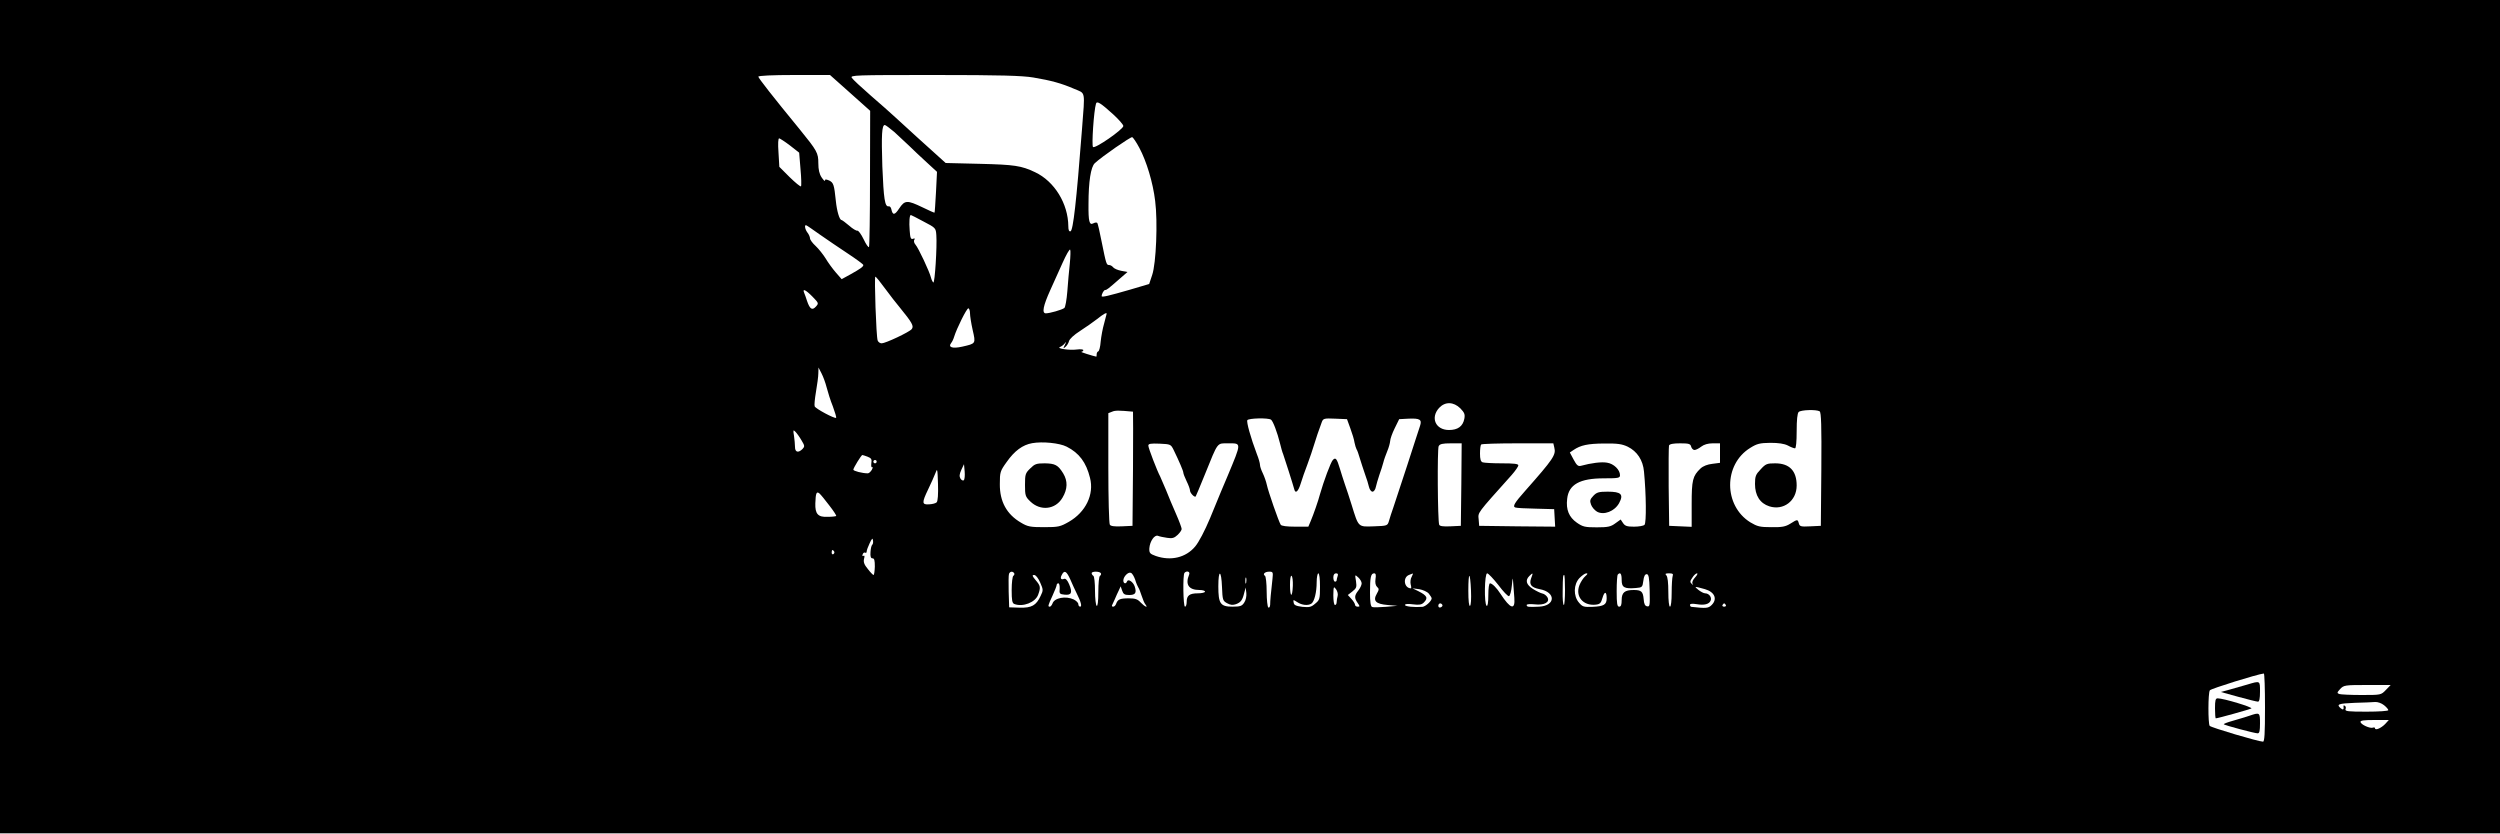
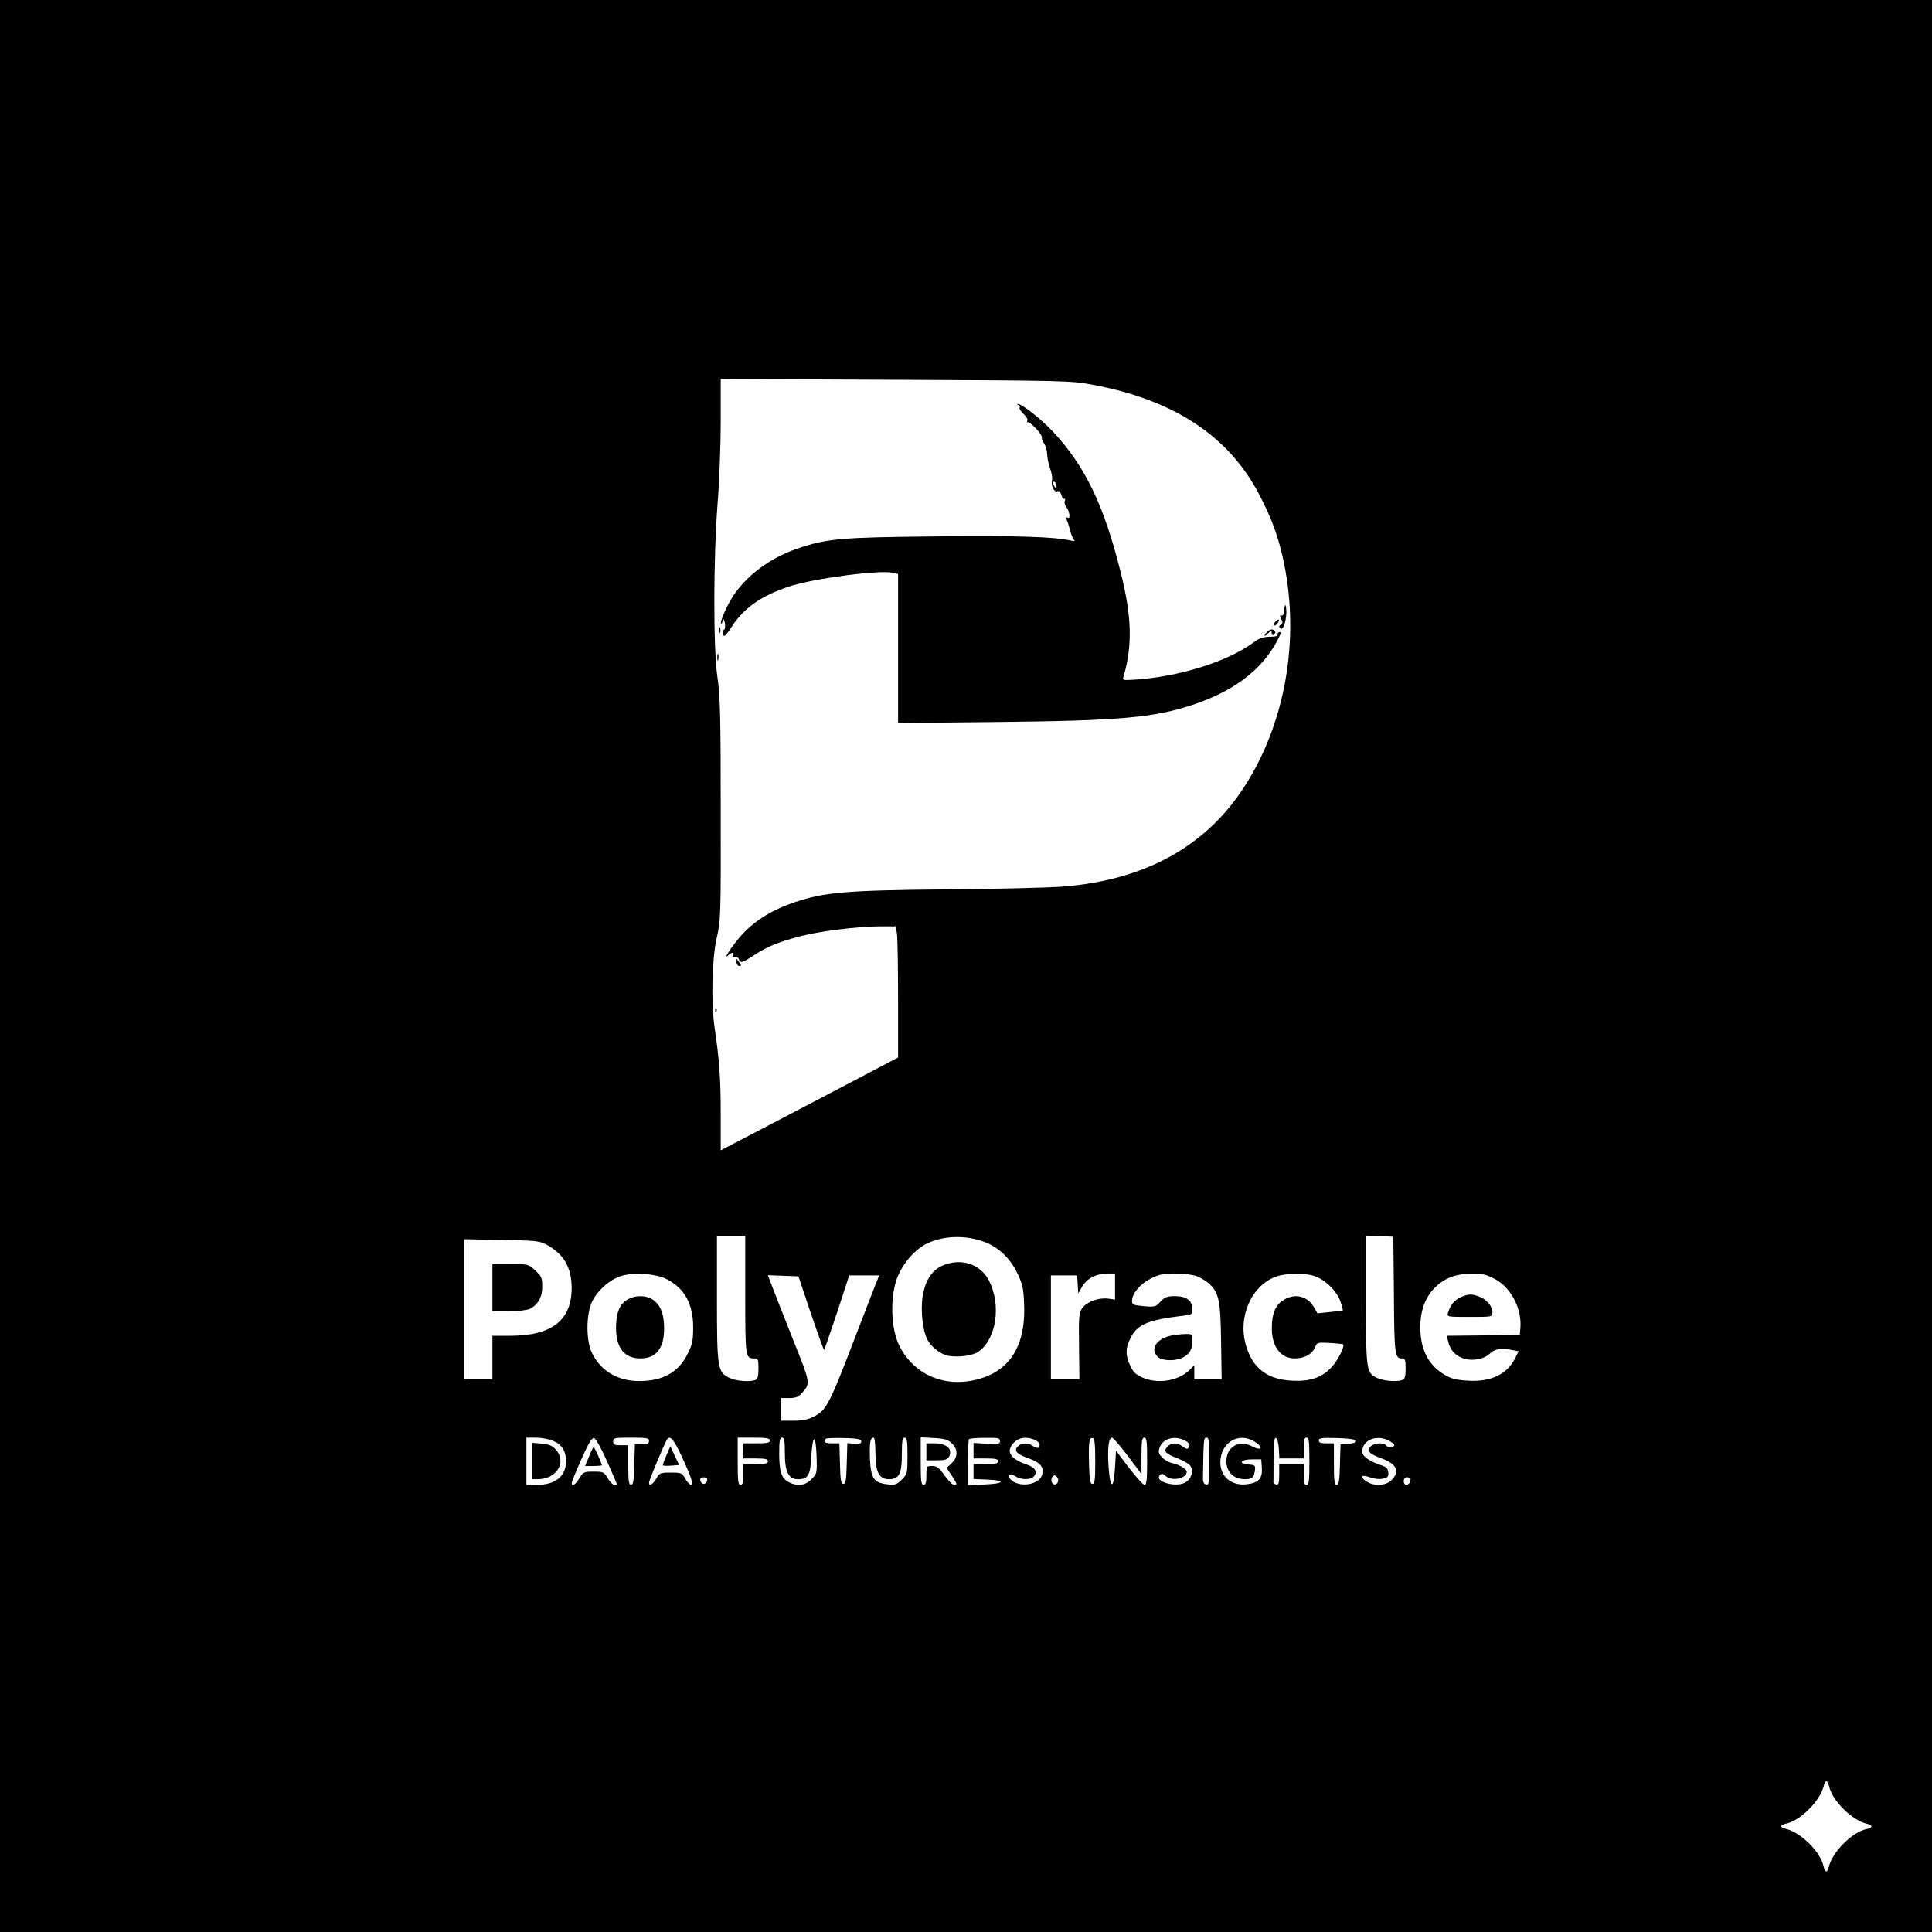
- <svg xmlns="http://www.w3.org/2000/svg" version="1.0" width="1500pt" height="500pt" viewBox="0 0 1500 500" preserveAspectRatio="xMidYMid meet">
-   <g transform="translate(0,500) scale(0.1,-0.1)" fill="#000000" stroke="none">
-     <path d="M0 2500 l0 -2500 7500 0 7500 0 0 2500 0 2500 -7500 0 -7500 0 0 -2500z m5061 1978 c45 -40 99 -89 121 -108 l39 -35 -1 -404 c0 -222 -3 -408 -6 -413 -3 -5 -18 16 -32 46 -15 31 -32 54 -38 52 -5 -2 -28 11 -49 30 -22 19 -43 34 -46 34 -12 0 -28 54 -34 115 -10 97 -14 109 -40 122 -19 8 -25 8 -25 0 0 -7 -9 2 -20 18 -14 21 -20 47 -20 86 0 61 -7 74 -111 202 -164 200 -249 309 -249 317 0 6 86 10 215 10 l215 0 81 -72z m1139 57 c107 -18 169 -35 245 -68 70 -30 65 -5 47 -242 -34 -440 -53 -607 -69 -613 -9 -2 -13 8 -13 30 -1 136 -83 270 -200 325 -82 39 -123 45 -330 50 l-206 5 -41 37 c-56 50 -207 187 -262 238 -25 24 -92 82 -147 130 -56 49 -107 96 -113 106 -11 16 15 17 496 17 397 0 527 -4 593 -15z m478 -220 c34 -31 62 -63 62 -71 0 -20 -170 -138 -182 -126 -9 9 5 218 18 260 5 18 27 5 102 -63z m-1312 -107 c26 -24 66 -61 89 -83 22 -22 69 -66 104 -98 l63 -58 -6 -121 c-4 -67 -7 -123 -9 -124 -1 -1 -34 13 -72 32 -92 44 -106 44 -140 -7 -27 -41 -39 -42 -47 -4 -2 11 -10 19 -16 17 -23 -4 -30 44 -38 240 -6 189 -3 248 15 248 4 0 30 -19 57 -42z m1470 -95 c43 -80 82 -209 95 -319 16 -124 6 -374 -18 -444 l-18 -54 -115 -34 c-128 -37 -170 -47 -170 -39 0 14 13 37 21 37 9 0 16 5 89 69 l45 39 -37 7 c-21 4 -42 13 -49 21 -6 8 -17 14 -25 14 -15 0 -17 5 -44 139 -11 58 -23 108 -26 113 -3 4 -13 4 -24 -2 -24 -13 -30 11 -29 115 0 136 14 224 38 246 40 38 215 159 224 156 6 -2 25 -30 43 -64z m-2096 14 l55 -43 8 -98 c5 -53 6 -100 3 -104 -4 -3 -34 22 -68 55 l-62 62 -5 85 c-4 55 -2 86 4 86 5 -1 35 -20 65 -43z m801 -456 c73 -38 74 -39 77 -82 5 -66 -9 -290 -18 -284 -4 3 -11 16 -14 29 -9 37 -76 179 -93 198 -8 9 -12 22 -7 29 5 8 2 11 -8 6 -13 -4 -17 5 -20 51 -4 49 -1 92 7 92 1 0 36 -17 76 -39z m-621 -79 c41 -29 117 -80 168 -114 50 -33 92 -64 92 -68 0 -10 -16 -22 -77 -56 l-53 -29 -35 40 c-19 22 -47 60 -61 84 -15 24 -42 58 -60 75 -19 17 -34 38 -34 46 0 8 -7 24 -15 34 -16 21 -20 50 -7 44 4 -1 41 -27 82 -56z m1499 -172 c-5 -41 -11 -117 -15 -168 -4 -50 -12 -96 -18 -100 -14 -11 -88 -32 -111 -32 -25 0 -16 45 27 140 19 41 52 114 73 162 22 49 42 85 46 80 3 -4 2 -41 -2 -82z m-1108 -152 c29 -39 68 -90 87 -112 75 -92 87 -113 72 -131 -15 -18 -157 -85 -180 -85 -10 0 -21 8 -24 17 -9 22 -21 383 -14 383 4 0 30 -32 59 -72z m-436 -48 c38 -39 38 -40 20 -60 -22 -24 -36 -15 -53 35 -5 17 -13 38 -17 48 -12 28 9 19 50 -23z m945 -99 c0 -16 7 -61 16 -101 19 -83 20 -81 -63 -100 -59 -13 -86 -4 -66 22 6 7 14 24 18 38 15 49 75 170 85 170 5 0 10 -13 10 -29z m820 -3 c0 -2 -7 -28 -15 -58 -9 -30 -18 -80 -21 -110 -2 -30 -9 -56 -14 -58 -6 -2 -10 -10 -10 -18 0 -8 -1 -14 -2 -14 -24 5 -100 29 -90 29 6 1 12 5 12 10 0 5 -18 7 -39 4 -44 -6 -125 6 -101 15 8 3 21 12 28 21 11 13 11 12 1 -9 -11 -22 -11 -24 3 -12 9 7 19 23 22 35 3 13 30 38 66 61 34 22 80 54 103 72 36 29 57 41 57 32z m-1680 -443 c7 -27 23 -79 37 -113 13 -35 22 -66 20 -69 -8 -7 -124 55 -129 69 -3 7 1 47 8 88 7 41 14 91 14 110 l1 35 18 -35 c10 -19 24 -57 31 -85z m3802 -125 c25 -26 29 -36 24 -63 -9 -45 -39 -67 -92 -67 -81 0 -113 74 -59 133 36 38 86 37 127 -3z m-1964 -20 c1 0 1 -154 0 -342 l-3 -343 -64 -3 c-45 -2 -67 1 -72 10 -5 7 -9 161 -9 341 l0 328 23 9 c18 8 40 8 125 0z m4120 2 c9 -7 12 -83 10 -348 l-3 -339 -63 -3 c-57 -3 -64 -1 -69 18 -7 25 -8 25 -51 -2 -29 -18 -50 -22 -114 -21 -69 0 -84 4 -126 29 -161 100 -162 348 0 447 40 25 57 29 120 30 49 0 83 -5 105 -16 18 -10 37 -17 43 -17 6 0 10 38 10 103 0 67 4 107 12 115 13 13 106 16 126 4z m-3292 -50 c12 -8 38 -77 54 -142 6 -25 14 -54 19 -65 7 -19 60 -185 67 -212 7 -27 24 -11 38 35 8 26 26 79 41 117 14 39 32 90 39 115 13 42 27 85 47 138 8 21 14 23 80 20 l71 -3 20 -55 c11 -30 23 -68 25 -85 3 -16 9 -34 12 -40 4 -5 13 -30 20 -55 8 -25 21 -67 31 -95 10 -27 21 -62 24 -77 4 -16 13 -28 21 -28 8 0 17 12 20 28 3 15 13 47 21 72 9 25 20 59 24 75 4 17 15 47 24 69 9 21 16 48 17 60 0 11 12 46 27 76 l27 55 55 3 c70 3 83 -5 70 -44 -5 -16 -40 -121 -76 -234 -37 -113 -75 -227 -84 -255 -10 -27 -21 -63 -26 -80 -9 -30 -10 -30 -91 -33 -95 -3 -91 -8 -133 128 -13 41 -31 98 -41 125 -9 28 -23 69 -29 91 -19 63 -26 72 -43 54 -13 -14 -55 -128 -77 -205 -10 -39 -39 -122 -56 -162 l-14 -33 -79 0 c-50 0 -83 4 -87 12 -12 19 -75 200 -83 239 -4 19 -15 50 -24 69 -9 18 -17 41 -17 50 0 10 -8 39 -19 66 -37 98 -63 192 -57 203 8 12 125 15 142 3z m-2817 -124 c20 -33 20 -37 6 -52 -25 -25 -45 -20 -45 12 0 15 -3 45 -6 67 -6 35 -5 38 8 25 8 -8 25 -31 37 -52z m1591 -38 c75 -38 117 -94 140 -187 26 -100 -26 -206 -127 -264 -51 -29 -62 -32 -148 -32 -83 0 -99 3 -139 27 -86 50 -128 127 -127 232 0 71 2 78 41 132 47 67 96 103 153 113 62 11 164 1 207 -21z m642 -20 c33 -68 58 -126 58 -136 0 -6 9 -29 20 -52 11 -22 20 -47 20 -55 0 -15 27 -43 34 -36 2 2 27 63 56 134 80 197 70 185 140 185 80 0 80 7 -4 -195 -21 -48 -51 -121 -106 -255 -31 -74 -67 -143 -89 -169 -56 -67 -146 -88 -236 -57 -36 13 -40 18 -39 46 3 42 31 83 52 75 9 -4 34 -9 55 -12 30 -5 43 -1 62 17 14 13 25 29 25 36 0 7 -15 48 -34 91 -19 43 -46 107 -60 143 -15 36 -31 72 -35 81 -18 33 -71 171 -71 185 0 12 13 14 68 12 66 -3 67 -4 84 -38z m1726 -207 l-3 -248 -63 -3 c-44 -2 -64 1 -67 10 -9 26 -12 453 -3 471 7 13 22 17 74 17 l64 0 -2 -247z m558 221 c11 -43 -6 -68 -174 -258 -65 -73 -78 -95 -60 -101 7 -3 63 -6 123 -7 l110 -3 3 -53 3 -52 -228 2 -228 3 -3 38 c-4 44 -14 30 198 267 22 25 40 51 40 58 0 9 -26 12 -99 12 -55 0 -106 3 -115 6 -12 4 -16 20 -16 53 0 26 3 51 7 54 3 4 102 7 219 7 l214 0 6 -26z m440 6 c57 -28 92 -81 98 -150 13 -133 15 -307 3 -319 -6 -6 -34 -11 -63 -11 -42 0 -54 4 -66 22 l-14 21 -32 -23 c-27 -20 -44 -24 -111 -24 -71 0 -84 3 -120 28 -47 33 -66 78 -58 143 9 86 76 123 220 123 88 0 97 2 97 19 0 32 -37 69 -78 75 -32 6 -95 -2 -157 -19 -16 -4 -25 3 -43 37 l-23 43 22 15 c43 29 85 38 183 39 81 1 108 -3 142 -19z m381 0 c3 -11 12 -20 20 -20 8 0 26 9 40 20 17 13 41 20 69 20 l44 0 0 -59 0 -58 -46 -6 c-28 -3 -55 -13 -71 -28 -47 -45 -53 -69 -53 -214 l0 -136 -67 3 -68 3 -3 235 c-1 129 0 240 2 247 4 9 26 13 67 13 52 0 62 -3 66 -20z m-4942 -60 c23 -9 27 -15 23 -40 -2 -16 0 -26 5 -23 5 3 4 -4 -2 -16 -7 -11 -17 -21 -24 -21 -33 0 -87 14 -87 22 0 10 48 88 54 88 3 0 17 -5 31 -10z m55 -30 c0 -5 -4 -10 -10 -10 -5 0 -10 5 -10 10 0 6 5 10 10 10 6 0 10 -4 10 -10z m523 -111 c-5 -5 -14 0 -20 9 -8 14 -7 26 5 53 l16 34 4 -44 c2 -24 0 -47 -5 -52z m-163 -133 c-6 -6 -26 -11 -45 -12 -44 -3 -45 9 -6 90 16 34 36 77 43 96 12 33 13 30 16 -64 2 -61 -1 -103 -8 -110z m-644 -19 c25 -32 44 -61 41 -63 -2 -2 -25 -5 -50 -5 -59 -3 -77 17 -75 81 2 62 7 74 25 59 8 -7 34 -39 59 -72z m257 -236 c-4 -3 -9 -23 -10 -43 -2 -28 2 -38 12 -38 11 0 14 -12 14 -50 -1 -27 -4 -50 -8 -50 -3 0 -19 16 -34 36 -22 26 -27 42 -23 60 5 17 3 23 -3 19 -7 -3 -8 0 -5 9 3 9 10 13 15 10 5 -3 9 0 9 7 0 7 8 29 18 50 14 30 18 33 20 16 2 -11 0 -22 -5 -26z m-228 -40 c3 -5 1 -12 -5 -16 -5 -3 -10 1 -10 9 0 18 6 21 15 7z m1080 -130 c3 -5 1 -12 -5 -16 -5 -3 -10 -41 -10 -85 0 -62 3 -79 16 -84 51 -20 127 10 143 56 16 44 14 53 -15 87 -21 25 -23 31 -9 31 10 0 24 -18 36 -45 19 -43 19 -47 3 -80 -27 -58 -54 -73 -126 -71 l-63 2 -3 94 c-1 51 -1 99 2 107 6 15 22 17 31 4z m337 -38 c11 -27 29 -64 38 -83 26 -51 33 -80 21 -80 -6 0 -11 7 -11 15 0 8 -12 20 -27 28 -49 23 -117 10 -128 -24 -4 -10 -11 -19 -16 -19 -13 0 -12 5 16 66 14 30 25 59 25 64 0 6 5 10 10 10 6 0 9 -15 8 -32 -3 -30 0 -33 30 -36 41 -4 48 12 27 62 -10 24 -21 36 -30 33 -19 -8 -26 3 -14 24 15 30 28 23 51 -28z m183 38 c3 -5 1 -12 -5 -16 -6 -3 -10 -46 -10 -96 0 -58 -4 -88 -10 -84 -5 3 -10 44 -10 90 0 46 -4 87 -10 90 -5 3 -10 10 -10 16 0 12 47 12 55 0z m206 -39 c6 -21 15 -41 19 -47 4 -5 13 -28 20 -50 7 -22 17 -46 23 -52 18 -24 -5 -13 -29 12 -18 20 -33 25 -71 25 -53 0 -66 -6 -76 -32 -3 -10 -11 -18 -18 -18 -6 0 -9 3 -7 8 2 4 10 21 17 37 7 17 18 41 24 53 l11 24 9 -26 c7 -21 15 -26 42 -26 38 0 46 13 33 52 -10 28 -40 47 -46 29 -6 -17 -22 -13 -22 6 0 23 29 53 45 46 8 -2 19 -21 26 -41z m324 31 c-25 -60 -3 -93 62 -93 18 0 33 -4 33 -10 0 -5 -19 -10 -43 -10 -50 0 -67 -13 -67 -52 0 -15 -4 -28 -10 -28 -11 0 -14 192 -3 203 14 15 35 7 28 -10z m500 -25 c-10 -88 -14 -134 -14 -156 -1 -13 -5 -20 -11 -17 -5 3 -10 46 -10 95 0 49 -5 92 -10 95 -16 10 -1 25 25 25 23 0 24 -3 20 -42z m-303 -50 c3 -78 5 -83 30 -97 20 -11 34 -13 54 -6 29 11 39 24 50 70 l8 30 4 -33 c2 -19 -3 -44 -13 -58 -13 -20 -23 -24 -70 -24 -73 0 -85 18 -85 122 0 104 18 100 22 -4z m588 3 c0 -75 -2 -81 -29 -103 -24 -21 -35 -23 -77 -19 -38 5 -50 10 -52 25 -4 19 -3 19 22 3 27 -18 63 -22 84 -9 18 12 32 68 32 129 0 29 5 53 10 53 6 0 10 -33 10 -79z m106 63 c-3 -9 -6 -20 -6 -25 0 -5 -4 -9 -10 -9 -5 0 -10 11 -10 25 0 16 6 25 16 25 11 0 14 -5 10 -16z m227 -18 c-3 -22 0 -38 9 -47 13 -11 13 -17 -1 -41 -25 -43 -7 -62 65 -68 l59 -5 -70 -6 c-38 -3 -76 -4 -82 -1 -9 3 -13 30 -13 87 0 91 5 115 25 115 10 0 12 -10 8 -34z m217 13 c-7 -11 -9 -32 -6 -45 4 -13 4 -24 2 -24 -41 0 -51 64 -13 80 12 5 23 9 25 9 1 1 -2 -8 -8 -20z m520 -49 c29 -39 58 -69 64 -67 6 2 14 30 17 63 5 50 6 53 8 19 2 -22 5 -64 7 -92 6 -76 -23 -68 -83 24 -23 36 -50 63 -63 63 -6 0 -10 -30 -10 -71 0 -44 -4 -68 -10 -64 -16 10 -13 195 3 195 7 0 37 -32 67 -70z m197 41 c-14 -38 0 -56 51 -66 99 -18 96 -100 -3 -105 -65 -3 -75 -2 -75 10 0 5 20 7 48 4 58 -7 94 13 76 43 -6 10 -19 20 -30 22 -10 2 -35 14 -56 27 -41 26 -48 52 -22 78 22 22 24 20 11 -13z m325 12 c-12 -10 -27 -34 -35 -53 -27 -68 21 -126 97 -118 26 3 32 9 41 41 12 41 25 40 25 -3 0 -38 -17 -48 -84 -51 -53 -2 -61 0 -82 25 -35 40 -33 110 3 148 15 15 33 28 41 28 10 0 8 -5 -6 -17z m218 -23 c0 -45 16 -54 86 -48 37 3 39 5 44 43 3 27 10 40 20 40 12 0 16 -19 18 -98 2 -90 1 -98 -15 -95 -13 2 -19 14 -21 43 -4 46 -14 55 -60 55 -54 0 -72 -15 -72 -60 0 -29 -4 -40 -15 -40 -12 0 -15 17 -15 93 0 52 3 97 7 100 15 16 23 5 23 -33z m306 24 c-3 -9 -6 -54 -6 -100 0 -49 -4 -84 -10 -84 -6 0 -10 36 -10 88 0 55 -4 92 -12 100 -9 9 -6 12 16 12 22 0 27 -4 22 -16z m135 -8 c-14 -15 -20 -30 -16 -38 6 -10 5 -10 -5 -1 -11 10 -10 17 4 37 9 15 22 26 28 26 6 0 1 -11 -11 -24z m-2414 -51 c-3 -75 -17 -70 -17 6 0 35 4 58 9 54 6 -3 9 -30 8 -60z m413 15 c0 -10 -9 -29 -20 -43 -24 -30 -25 -45 -4 -75 14 -20 14 -22 0 -22 -9 0 -16 5 -16 12 0 6 -10 22 -22 35 l-21 23 27 21 c25 20 27 26 22 62 -7 41 -7 41 14 22 11 -10 20 -26 20 -35z m656 -44 c2 -49 0 -88 -6 -91 -6 -4 -10 29 -10 91 0 118 11 118 16 0z m564 4 c0 -49 -3 -90 -7 -90 -5 0 -8 37 -7 83 1 89 2 97 9 97 3 0 5 -40 5 -90z m-1913 43 c-3 -10 -5 -4 -5 12 0 17 2 24 5 18 2 -7 2 -21 0 -30z m549 -78 c-3 -11 -6 -28 -6 -37 0 -10 -4 -18 -10 -18 -6 0 -10 26 -10 58 1 53 2 56 16 37 8 -11 13 -29 10 -40z m2204 40 c58 -17 76 -59 40 -95 -20 -20 -33 -21 -122 -11 -5 1 -8 6 -8 12 0 7 14 8 40 4 46 -8 76 0 84 22 8 19 -10 43 -33 43 -9 0 -27 10 -41 21 -27 22 -25 22 40 4z m-1657 -27 c9 -11 17 -24 17 -28 0 -16 -36 -49 -55 -51 -49 -4 -105 2 -105 11 0 7 18 8 48 4 38 -5 52 -2 65 11 27 27 20 41 -33 68 l-35 17 40 -5 c22 -4 48 -15 58 -27z m81 -67 c3 -5 -1 -11 -9 -15 -9 -3 -15 0 -15 9 0 16 16 20 24 6z m1701 -1 c3 -5 -1 -10 -10 -10 -9 0 -13 5 -10 10 3 6 8 10 10 10 2 0 7 -4 10 -10z m3235 -615 c0 -157 -3 -205 -12 -205 -26 0 -313 85 -320 95 -10 14 -10 197 1 213 6 10 286 97 324 101 4 1 7 -91 7 -204z m725 105 c-29 -30 -29 -30 -146 -30 -65 0 -125 3 -134 6 -14 6 -13 9 6 30 22 23 28 24 163 24 l140 0 -29 -30z m-11 -91 c14 -11 26 -25 26 -30 0 -5 -57 -9 -131 -9 -111 0 -130 2 -126 15 4 8 2 17 -4 20 -5 4 -9 3 -8 -2 3 -20 -2 -25 -16 -13 -29 24 -15 29 83 33 53 1 109 4 123 5 15 1 38 -7 53 -19z m7 -113 c-24 -25 -61 -41 -61 -25 0 4 -6 6 -13 3 -17 -6 -71 18 -74 34 -2 9 20 12 84 12 l86 0 -22 -24z" />
-     <path d="M10564 2184 c-30 -31 -34 -42 -34 -88 0 -69 30 -116 86 -134 85 -27 164 33 164 125 0 88 -43 133 -129 133 -49 0 -57 -3 -87 -36z" />
-     <path d="M6181 2189 c-29 -28 -31 -36 -31 -99 0 -62 2 -70 31 -98 61 -60 152 -50 194 22 31 52 32 100 4 146 -31 50 -48 59 -111 60 -50 0 -60 -4 -87 -31z" />
-     <path d="M9560 2025 c-20 -21 -22 -30 -14 -52 5 -15 21 -34 36 -43 41 -23 106 2 133 52 28 52 12 68 -69 68 -54 0 -66 -4 -86 -25z" />
-     <path d="M13485 893 c-27 -8 -75 -21 -105 -30 l-55 -15 105 -29 c58 -16 111 -29 118 -29 8 0 12 19 12 60 0 67 2 66 -75 43z" />
-     <path d="M13290 750 c0 -33 2 -60 5 -60 12 0 201 53 213 59 12 7 -167 61 -202 61 -13 0 -16 -12 -16 -60z" />
-     <path d="M13495 705 c-22 -7 -66 -21 -99 -30 -32 -9 -56 -18 -53 -21 6 -6 185 -54 203 -54 11 0 14 15 14 60 0 66 -1 67 -65 45z" />
+ <svg xmlns="http://www.w3.org/2000/svg" version="1.0" width="1024pt" height="1024pt" viewBox="0 0 1024 1024" preserveAspectRatio="xMidYMid meet">
+   <g transform="translate(0,1024) scale(0.1,-0.1)" fill="#000000" stroke="none">
+     <path d="M0 5120 l0 -5120 5120 0 5120 0 0 5120 0 5120 -5120 0 -5120 0 0 -5120z m5790 3081 c430 -80 720 -270 882 -578 70 -133 105 -231 134 -370 83 -410 5 -850 -211 -1183 -204 -317 -528 -495 -960 -529 -77 -6 -356 -13 -620 -15 -533 -5 -643 -15 -800 -67 -117 -39 -206 -93 -276 -166 -48 -50 -117 -153 -78 -115 18 16 32 15 26 -2 -4 -10 -1 -13 8 -9 8 3 18 -2 21 -11 9 -23 16 -21 85 24 69 45 133 70 246 99 101 26 304 51 414 51 l86 0 7 -37 c3 -21 6 -177 6 -348 l0 -310 -257 -135 c-142 -74 -353 -185 -470 -246 l-213 -111 0 191 c0 188 -7 287 -32 456 -20 134 -15 366 11 480 21 92 22 115 21 680 0 499 -3 603 -18 705 -22 156 -21 631 2 925 9 113 16 305 16 428 l0 223 928 -4 c896 -4 931 -5 1042 -26z m-1840 -4824 c0 -331 1 -337 47 -337 21 0 23 -4 23 -54 0 -40 -4 -55 -16 -60 -30 -12 -104 -6 -138 11 -63 30 -66 50 -66 423 l0 330 75 0 75 0 0 -313z m1266 281 c75 -27 138 -87 176 -166 28 -59 33 -79 36 -168 9 -234 -89 -371 -290 -404 -161 -26 -308 51 -375 195 -39 85 -45 232 -14 334 25 81 94 166 164 200 87 42 204 46 303 9z m2172 -282 c2 -318 5 -336 43 -336 16 0 19 -8 19 -54 0 -40 -4 -55 -16 -60 -28 -11 -94 -6 -129 8 -64 27 -65 36 -65 416 l0 341 73 -3 72 -3 3 -309z m-4493 268 c93 -50 134 -120 135 -230 0 -172 -105 -254 -327 -254 l-93 0 0 -115 0 -115 -75 0 -75 0 0 371 0 371 198 -4 c179 -3 201 -5 237 -24z m639 -184 c94 -48 140 -131 140 -256 0 -68 -4 -89 -28 -137 -49 -101 -131 -147 -260 -147 -113 1 -201 53 -248 148 -33 67 -32 206 1 275 28 56 87 110 145 131 64 24 189 17 250 -14z m2376 -39 l0 -69 -37 5 c-50 6 -111 -16 -136 -49 -18 -25 -20 -41 -18 -202 l2 -176 -76 0 -75 0 0 275 0 275 69 0 70 0 3 -47 3 -48 21 36 c25 43 74 68 132 69 l42 0 0 -69z m423 58 c21 -5 53 -24 72 -40 56 -49 64 -89 67 -312 l3 -197 -72 0 -73 0 0 37 0 37 -27 -27 c-61 -58 -169 -74 -251 -37 -33 15 -47 29 -62 62 -26 56 -25 94 3 148 35 70 91 94 275 116 49 6 52 7 52 35 0 45 -31 69 -91 69 -43 0 -55 -4 -78 -29 -26 -28 -31 -29 -89 -24 -56 5 -62 8 -62 28 0 38 42 89 99 118 44 22 68 27 125 27 39 0 88 -5 109 -11z m629 -1 c58 -17 123 -79 142 -135 9 -25 15 -47 13 -48 -1 -2 -32 -6 -68 -9 l-66 -7 -21 36 c-35 58 -104 72 -163 32 -40 -27 -58 -71 -58 -145 -1 -98 46 -162 121 -162 51 0 92 22 107 57 12 28 13 29 79 25 37 -2 69 -6 70 -7 11 -10 -26 -84 -60 -121 -52 -56 -114 -77 -211 -72 -131 7 -208 66 -243 187 -45 151 29 318 160 365 51 18 146 20 198 4z m959 -16 c88 -45 147 -160 137 -264 l-3 -33 -194 -3 -193 -2 7 -28 c10 -44 34 -73 73 -89 48 -20 116 -9 149 23 25 25 60 30 121 18 l31 -6 -19 -38 c-43 -85 -128 -125 -249 -118 -62 4 -88 10 -124 31 -85 50 -128 132 -129 248 -1 91 25 162 77 214 51 51 109 73 196 74 54 1 77 -4 120 -27z m-3623 -184 c37 -108 68 -195 70 -193 2 2 33 92 69 199 l64 196 79 0 80 0 -21 -52 c-11 -29 -54 -138 -94 -243 -152 -397 -163 -418 -235 -455 -27 -14 -59 -20 -105 -20 l-65 0 0 60 0 60 43 0 c32 0 49 6 64 23 50 55 51 50 -43 285 -47 119 -97 245 -110 280 l-24 63 81 -3 81 -3 66 -197z m-1368 -674 c47 -19 70 -55 70 -109 0 -79 -56 -125 -154 -125 l-56 0 0 125 0 125 50 0 c27 0 68 -7 90 -16z m287 -108 c29 -66 53 -121 53 -123 0 -2 -6 -3 -14 -3 -8 0 -23 16 -35 35 -19 33 -23 35 -75 35 -51 0 -55 -2 -75 -35 -19 -33 -41 -46 -41 -25 0 5 23 62 51 125 37 83 56 115 67 113 10 -2 38 -53 69 -122z m223 107 c0 -14 -8 -18 -37 -18 l-38 0 -3 -107 c-2 -87 -6 -108 -17 -108 -12 0 -15 19 -15 105 l0 105 -40 0 c-33 0 -40 3 -40 20 0 19 7 20 95 20 84 0 95 -2 95 -17z m173 -82 c54 -116 66 -156 46 -149 -7 2 -20 18 -29 34 -15 27 -21 29 -75 29 -54 0 -60 -2 -75 -29 -17 -32 -40 -46 -40 -24 0 12 80 203 95 228 16 25 36 2 78 -89z m467 84 c0 -12 -14 -15 -70 -15 l-70 0 0 -40 0 -40 65 0 c51 0 65 -3 65 -15 0 -12 -14 -15 -65 -15 l-65 0 0 -55 c0 -42 -3 -55 -15 -55 -13 0 -15 21 -15 125 l0 125 85 0 c69 0 85 -3 85 -15z m80 -69 c0 -97 20 -136 69 -136 54 0 66 19 71 119 7 121 24 123 28 3 3 -91 2 -93 -27 -122 -33 -34 -75 -39 -120 -16 -39 21 -51 56 -51 151 0 69 3 85 15 85 12 0 15 -16 15 -84z m405 64 c0 -11 -9 -14 -37 -12 l-37 3 -3 -108 c-2 -88 -6 -108 -18 -108 -12 0 -16 20 -18 108 l-3 107 -39 0 c-38 0 -49 8 -33 24 4 4 48 5 98 4 72 -2 90 -6 90 -18z m75 -64 c0 -98 20 -136 71 -136 54 0 69 28 69 130 0 73 3 90 15 90 12 0 15 -17 15 -96 0 -93 -1 -96 -30 -126 -28 -27 -36 -30 -77 -25 -71 8 -87 31 -92 132 -3 88 1 115 19 115 6 0 10 -33 10 -84z m405 54 c33 -31 33 -73 -1 -105 l-27 -25 27 -40 c30 -46 31 -50 12 -50 -8 0 -30 23 -50 50 -29 41 -41 50 -66 50 -29 0 -30 -1 -30 -50 0 -38 -4 -50 -15 -50 -13 0 -15 21 -15 126 l0 126 70 -4 c56 -3 74 -8 95 -28z m255 12 c0 -16 -8 -17 -70 -14 l-70 4 0 -41 0 -41 65 0 c51 0 65 -3 65 -15 0 -12 -14 -15 -65 -15 l-65 0 0 -40 0 -39 73 -3 c101 -4 91 -22 -15 -26 l-88 -3 0 119 c0 65 3 121 6 124 3 4 41 7 85 7 69 1 79 -1 79 -17z m185 6 c24 -11 32 -28 19 -41 -4 -3 -16 0 -28 8 -27 19 -61 19 -80 0 -24 -24 -10 -41 55 -64 64 -24 83 -46 73 -86 -13 -54 -118 -72 -165 -29 -27 24 -8 41 22 20 29 -20 83 -21 99 -1 21 25 7 48 -42 64 -86 30 -109 71 -63 116 27 27 68 32 110 13z m320 -114 c0 -99 -3 -119 -15 -119 -12 0 -16 20 -18 109 -3 117 1 140 21 133 9 -3 12 -36 12 -123z m173 29 l72 -96 0 97 c0 79 3 96 15 96 13 0 15 -21 15 -125 0 -99 -3 -125 -14 -125 -7 0 -44 41 -82 90 l-69 91 -5 -87 c-7 -119 -25 -121 -34 -4 -7 98 -1 160 18 160 6 0 44 -44 84 -97z m302 82 c19 -10 27 -20 24 -30 -7 -18 -14 -18 -38 0 -27 20 -59 19 -79 -3 -22 -24 -11 -37 56 -62 31 -12 62 -31 68 -42 15 -28 3 -65 -26 -84 -48 -31 -172 3 -137 38 9 9 16 8 30 -5 33 -30 112 -14 112 23 0 14 -40 37 -76 45 -17 3 -42 17 -55 31 -19 20 -21 29 -13 51 17 49 79 66 134 38z m130 -111 c0 -114 -2 -125 -17 -122 -14 2 -18 13 -17 43 3 200 4 205 19 205 13 0 15 -21 15 -126z m238 106 c52 -32 41 -54 -14 -25 -68 35 -134 -4 -134 -80 0 -57 39 -95 98 -95 38 0 49 10 53 45 4 28 2 30 -34 33 -57 5 -41 27 19 27 l49 0 3 -46 c4 -56 -18 -79 -81 -86 -79 -9 -138 39 -139 114 -1 105 95 165 180 113z m130 -38 l3 -52 65 0 64 0 0 55 c0 42 3 55 15 55 13 0 15 -21 15 -125 0 -104 -2 -125 -15 -125 -12 0 -15 13 -15 55 l0 55 -65 0 -65 0 0 -56 c0 -45 -3 -55 -16 -52 -8 2 -15 6 -15 11 1 4 1 59 1 123 0 88 3 115 13 112 7 -3 13 -26 15 -56z m409 41 c3 -8 -11 -13 -39 -15 l-43 -3 -3 -107 c-2 -87 -6 -108 -17 -108 -12 0 -15 20 -15 110 l0 110 -40 0 c-29 0 -40 4 -40 15 0 13 15 15 97 13 63 -2 98 -7 100 -15z m173 2 c17 -9 30 -20 30 -25 0 -13 -37 -13 -45 0 -9 15 -62 12 -79 -5 -24 -24 -10 -41 55 -64 82 -30 101 -70 54 -116 -27 -28 -83 -33 -124 -12 -34 17 -42 42 -10 33 50 -16 69 -18 94 -12 21 5 26 12 23 33 -2 22 -12 29 -50 42 -54 18 -88 44 -88 67 0 61 75 92 140 59z m-1753 -201 c8 -21 -13 -42 -28 -27 -13 13 -5 43 11 43 6 0 13 -7 17 -16z m-1859 -11 c-2 -10 -10 -18 -18 -18 -8 0 -16 8 -18 18 -2 12 3 17 18 17 15 0 20 -5 18 -17z m3725 11 c9 -10 -4 -34 -19 -34 -8 0 -14 9 -14 20 0 19 19 27 33 14z m2222 -1633 c16 -74 120 -178 198 -197 35 -8 35 -21 -2 -29 -74 -16 -178 -120 -197 -197 -8 -36 -21 -36 -29 1 -16 76 -119 177 -197 197 -36 8 -36 21 1 29 74 16 178 120 197 198 8 35 21 35 29 -2z" />
+     <path d="M5398 8093 c6 -2 10 -9 6 -14 -3 -5 7 -20 21 -33 15 -14 24 -30 20 -36 -3 -6 -3 -9 2 -8 13 4 78 -65 75 -80 -2 -7 4 -22 13 -34 8 -13 15 -37 15 -54 0 -17 7 -51 15 -75 9 -24 14 -52 11 -63 -7 -28 11 -67 28 -60 10 4 17 -3 22 -20 3 -14 10 -23 15 -20 5 3 6 -2 3 -11 -4 -8 0 -22 7 -31 18 -22 24 -68 8 -58 -9 5 -10 2 -5 -12 5 -10 13 -37 19 -59 6 -22 15 -44 21 -48 6 -5 0 -6 -14 -3 -85 21 -291 28 -718 23 -504 -5 -575 -11 -731 -63 -167 -56 -308 -169 -374 -303 -20 -40 -37 -81 -36 -90 0 -12 2 -11 8 4 7 17 8 17 13 -8 3 -15 1 -30 -3 -33 -12 -7 -12 -34 0 -34 5 0 23 21 39 48 65 100 155 163 303 213 128 43 485 90 553 73 l26 -6 0 -395 0 -395 513 5 c672 7 849 23 1062 96 226 77 378 202 453 373 2 5 -1 8 -7 8 -6 0 -10 -6 -9 -12 2 -9 -12 -13 -43 -13 -35 -1 -55 -8 -81 -27 -137 -104 -405 -188 -646 -201 -50 -3 -53 -2 -47 17 48 166 44 319 -16 556 -88 354 -189 561 -358 742 -65 69 -167 149 -188 147 -4 0 -2 -3 5 -6z m202 -431 c0 -15 -2 -15 -10 -2 -13 20 -13 33 0 25 6 -3 10 -14 10 -23z" />
+     <path d="M6810 7030 c-2 -8 -3 -24 -4 -35 -1 -11 -7 -19 -14 -17 -10 2 -10 -2 -1 -19 9 -17 8 -23 -2 -30 -11 -6 -11 -11 -2 -20 15 -15 36 58 30 104 -2 18 -5 25 -7 17z" />
+     <path d="M6760 6945 c-7 -9 -11 -18 -8 -20 3 -3 11 1 18 10 7 9 11 18 8 20 -3 3 -11 -1 -18 -10z" />
+     <path d="M3812 6900 c0 -14 2 -19 5 -12 2 6 2 18 0 25 -3 6 -5 1 -5 -13z" />
+     <path d="M6714 6889 c-20 -23 -12 -26 10 -3 15 14 16 14 16 -1 0 -9 5 -13 10 -10 14 9 12 22 -4 28 -8 3 -22 -3 -32 -14z" />
+     <path d="M3802 6755 c0 -16 2 -22 5 -12 2 9 2 23 0 30 -3 6 -5 -1 -5 -18z" />
+     <path d="M3903 5141 c1 -11 8 -21 15 -21 12 0 12 3 1 18 -7 9 -14 19 -16 21 -1 2 -1 -6 0 -18z" />
+     <path d="M3791 4884 c0 -11 3 -14 6 -6 3 7 2 16 -1 19 -3 4 -6 -2 -5 -13z" />
+     <path d="M4993 3531 c-56 -26 -89 -79 -103 -163 -11 -75 0 -179 25 -228 21 -40 70 -78 111 -86 54 -10 133 1 162 23 94 69 119 247 54 375 -46 90 -151 123 -249 79z" />
+     <path d="M2610 3415 l0 -125 88 0 c49 0 97 6 111 13 43 22 66 64 65 119 0 45 -5 55 -37 84 -36 34 -38 34 -132 34 l-95 0 0 -125z" />
+     <path d="M3324 3351 c-41 -25 -59 -72 -59 -151 1 -106 45 -160 130 -160 83 0 125 54 125 159 0 73 -17 120 -55 149 -35 28 -99 29 -141 3z" />
+     <path d="M6203 3160 c-77 -18 -109 -74 -65 -113 23 -21 93 -22 132 -2 36 19 50 43 50 89 0 36 0 36 -42 35 -24 -1 -58 -4 -75 -9z" />
+     <path d="M7743 3365 c-32 -14 -56 -42 -68 -82 -6 -23 -6 -23 114 -23 119 0 121 0 121 23 0 32 -27 67 -66 83 -41 17 -60 17 -101 -1z" />
+     <path d="M2820 2496 l0 -96 30 0 c100 0 155 89 97 156 -18 21 -35 28 -75 32 l-52 5 0 -97z" />
+     <path d="M3122 2520 l-21 -50 45 0 c24 0 44 2 44 4 0 9 -39 96 -43 96 -3 0 -14 -22 -25 -50z" />
+     <path d="M3532 2526 c-12 -27 -20 -51 -18 -53 2 -2 22 -3 45 -1 l41 3 -24 50 -23 50 -21 -49z" />
+     <path d="M4910 2545 l0 -45 55 0 c43 0 56 4 65 19 21 41 -12 71 -79 71 l-41 0 0 -45z" />
  </g>
</svg>
